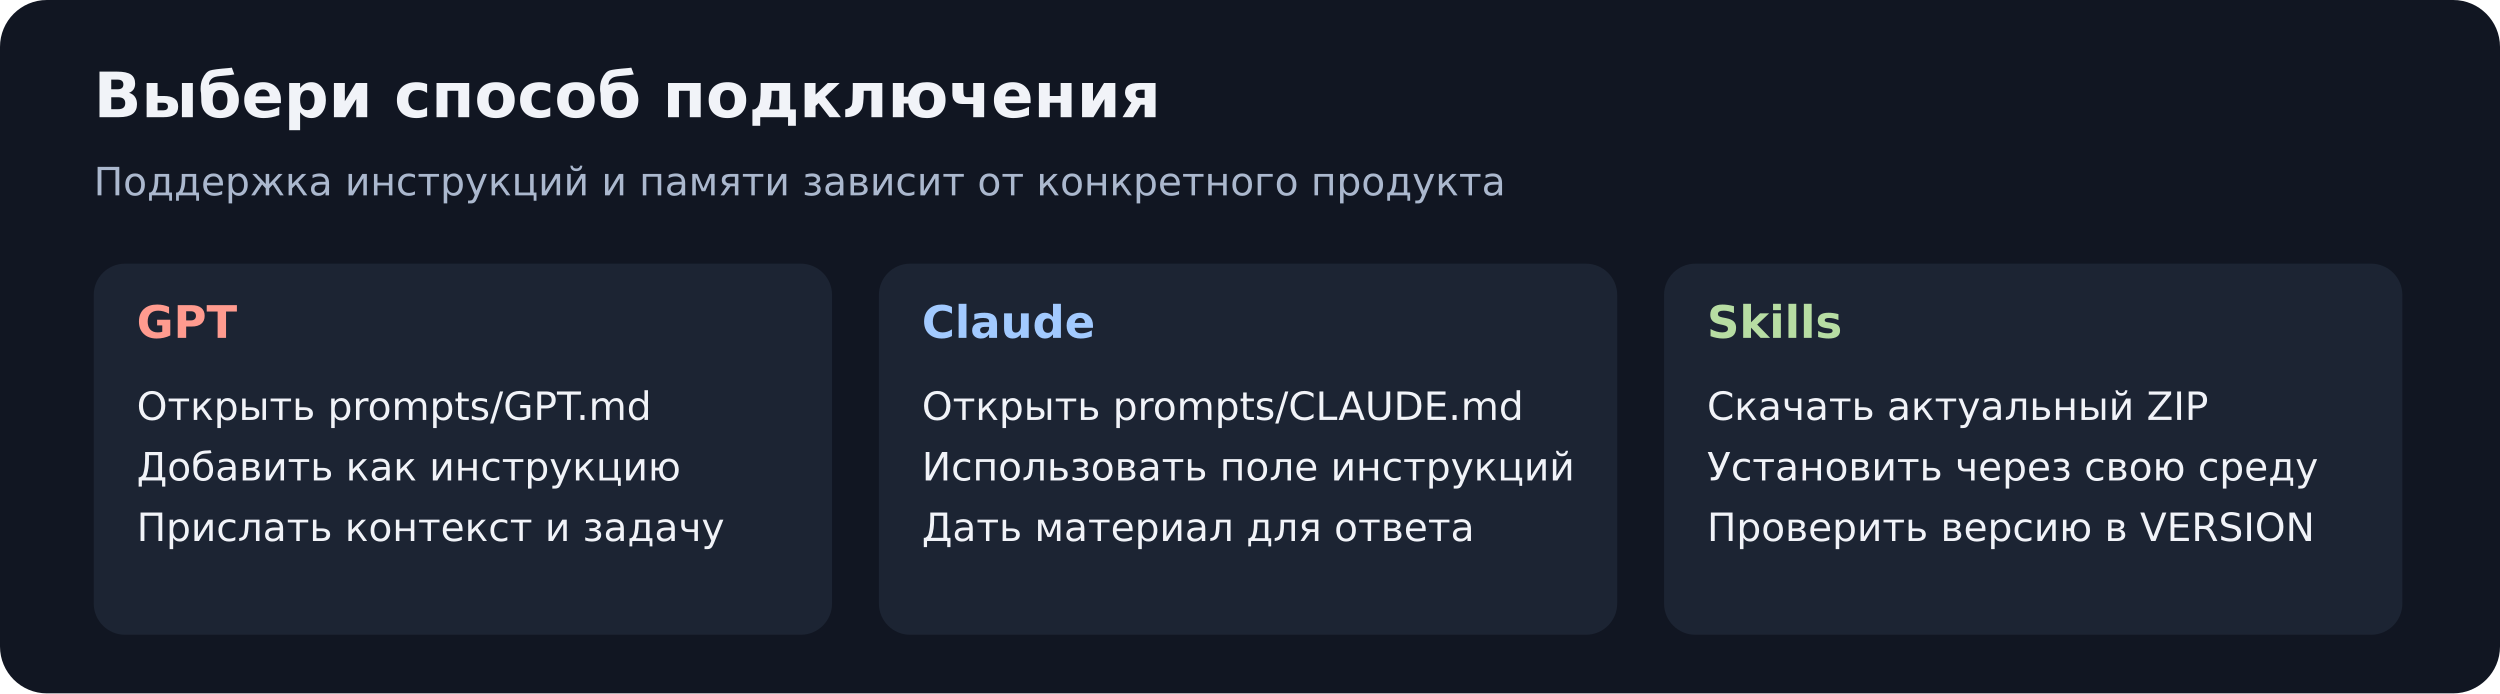
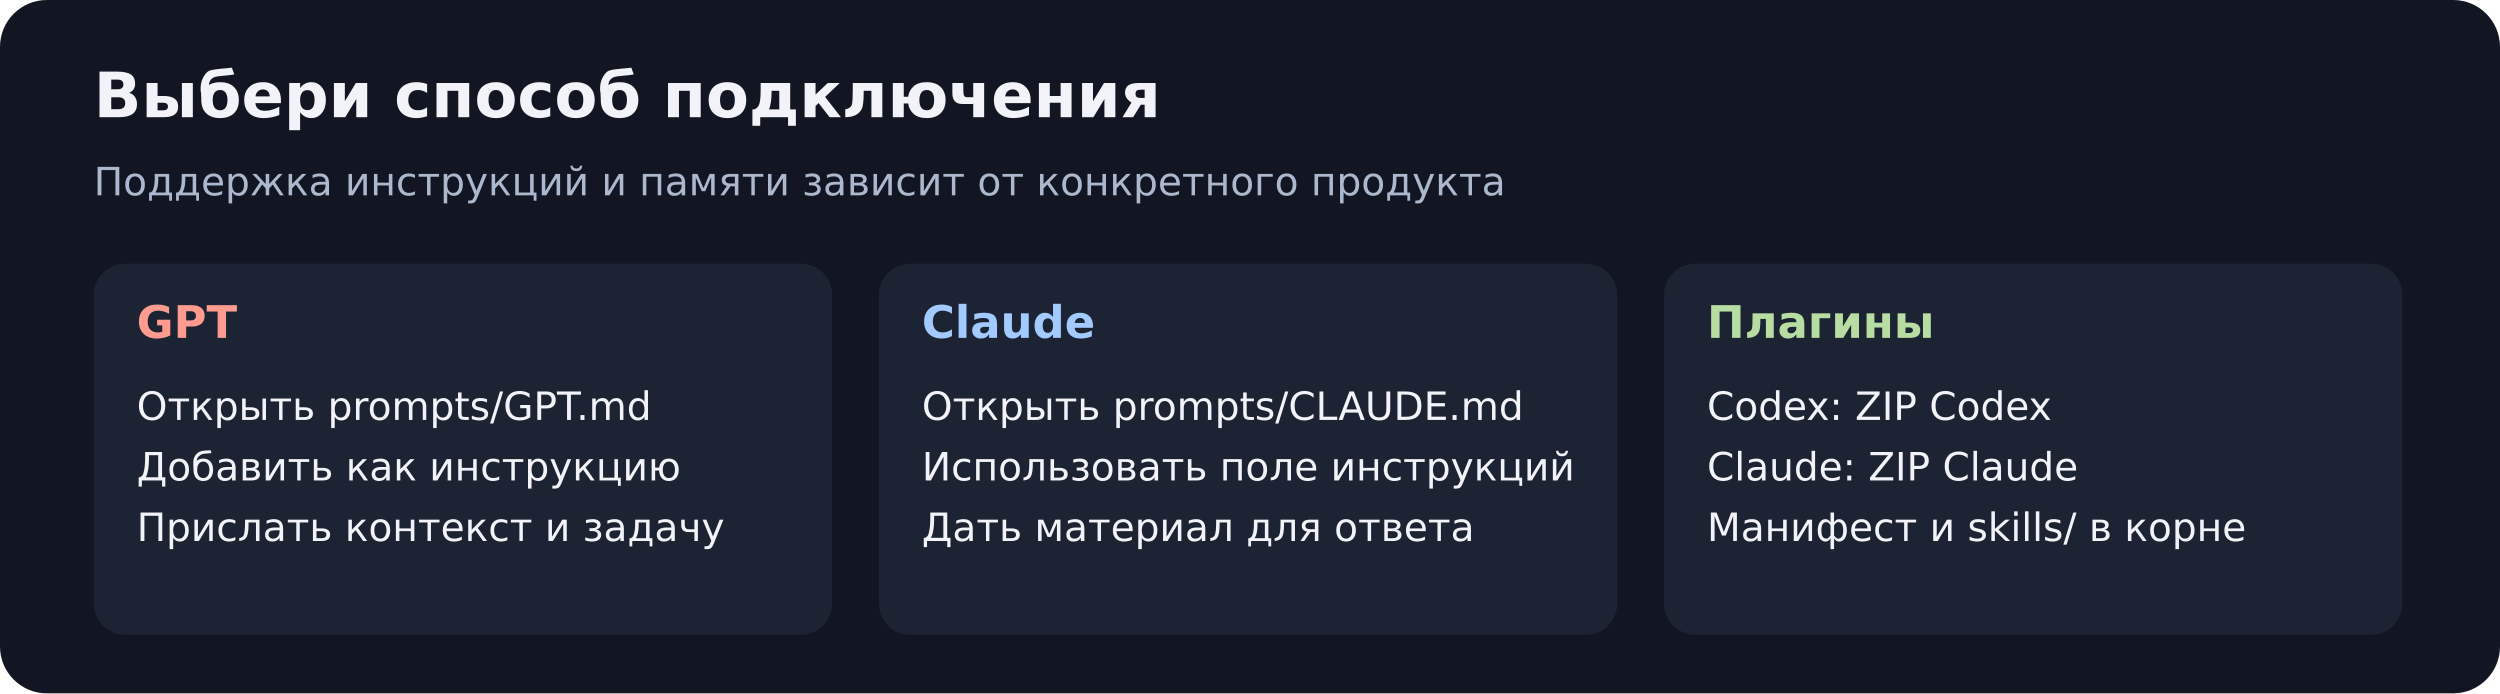
<svg xmlns="http://www.w3.org/2000/svg" width="1280" height="355" viewBox="0 0 1280 355" role="img" aria-labelledby="title desc">
  <rect width="1280" height="355" rx="24" fill="#111622" />
  <text x="48" y="60" font-family="DejaVu Sans,Arial,sans-serif" font-size="32" font-weight="700" fill="#f1f3f8">Выбери способ подключения</text>
  <text x="48" y="100" font-family="DejaVu Sans,Arial,sans-serif" font-size="20" font-weight="400" fill="#abb8ce">Поддержка инструкций и памяти зависит от конкретного продукта</text>
  <rect x="48" y="135" width="378" height="190" rx="16" fill="#1c2433" />
  <text x="70" y="173" font-family="DejaVu Sans,Arial,sans-serif" font-size="23" font-weight="700" fill="#ff9b8f">GPT</text>
  <text x="70" y="215" font-family="DejaVu Sans,Arial,sans-serif" font-size="20" font-weight="400" fill="#f1f3f8">Открыть prompts/GPT.md</text>
  <text x="70" y="246" font-family="DejaVu Sans,Arial,sans-serif" font-size="20" font-weight="400" fill="#f1f3f8">Добавить как инструкцию</text>
  <text x="70" y="277" font-family="DejaVu Sans,Arial,sans-serif" font-size="20" font-weight="400" fill="#f1f3f8">Прислать контекст и задачу</text>
  <rect x="450" y="135" width="378" height="190" rx="16" fill="#1c2433" />
  <text x="472" y="173" font-family="DejaVu Sans,Arial,sans-serif" font-size="23" font-weight="700" fill="#a2caff">Claude</text>
  <text x="472" y="215" font-family="DejaVu Sans,Arial,sans-serif" font-size="20" font-weight="400" fill="#f1f3f8">Открыть prompts/CLAUDE.md</text>
  <text x="472" y="246" font-family="DejaVu Sans,Arial,sans-serif" font-size="20" font-weight="400" fill="#f1f3f8">Использовать поле инструкций</text>
  <text x="472" y="277" font-family="DejaVu Sans,Arial,sans-serif" font-size="20" font-weight="400" fill="#f1f3f8">Дать материал для ответа</text>
  <rect x="852" y="135" width="378" height="190" rx="16" fill="#1c2433" />
-   <text x="874" y="173" font-family="DejaVu Sans,Arial,sans-serif" font-size="23" font-weight="700" fill="#b7dda3">Skills</text>
-   <text x="874" y="215" font-family="DejaVu Sans,Arial,sans-serif" font-size="20" font-weight="400" fill="#f1f3f8">Скачать актуальный ZIP</text>
-   <text x="874" y="246" font-family="DejaVu Sans,Arial,sans-serif" font-size="20" font-weight="400" fill="#f1f3f8">Установить через свою среду</text>
-   <text x="874" y="277" font-family="DejaVu Sans,Arial,sans-serif" font-size="20" font-weight="400" fill="#f1f3f8">Проверить версию в VERSION</text>
+   <text x="874" y="173" font-family="DejaVu Sans,Arial,sans-serif" font-size="23" font-weight="700" fill="#b7dda3">Плагины</text>
+   <text x="874" y="215" font-family="DejaVu Sans,Arial,sans-serif" font-size="20" font-weight="400" fill="#f1f3f8">Codex: ZIP Codex</text>
+   <text x="874" y="246" font-family="DejaVu Sans,Arial,sans-serif" font-size="20" font-weight="400" fill="#f1f3f8">Claude: ZIP Claude</text>
+   <text x="874" y="277" font-family="DejaVu Sans,Arial,sans-serif" font-size="20" font-weight="400" fill="#f1f3f8">Манифест и skills/ в корне</text>
</svg>
